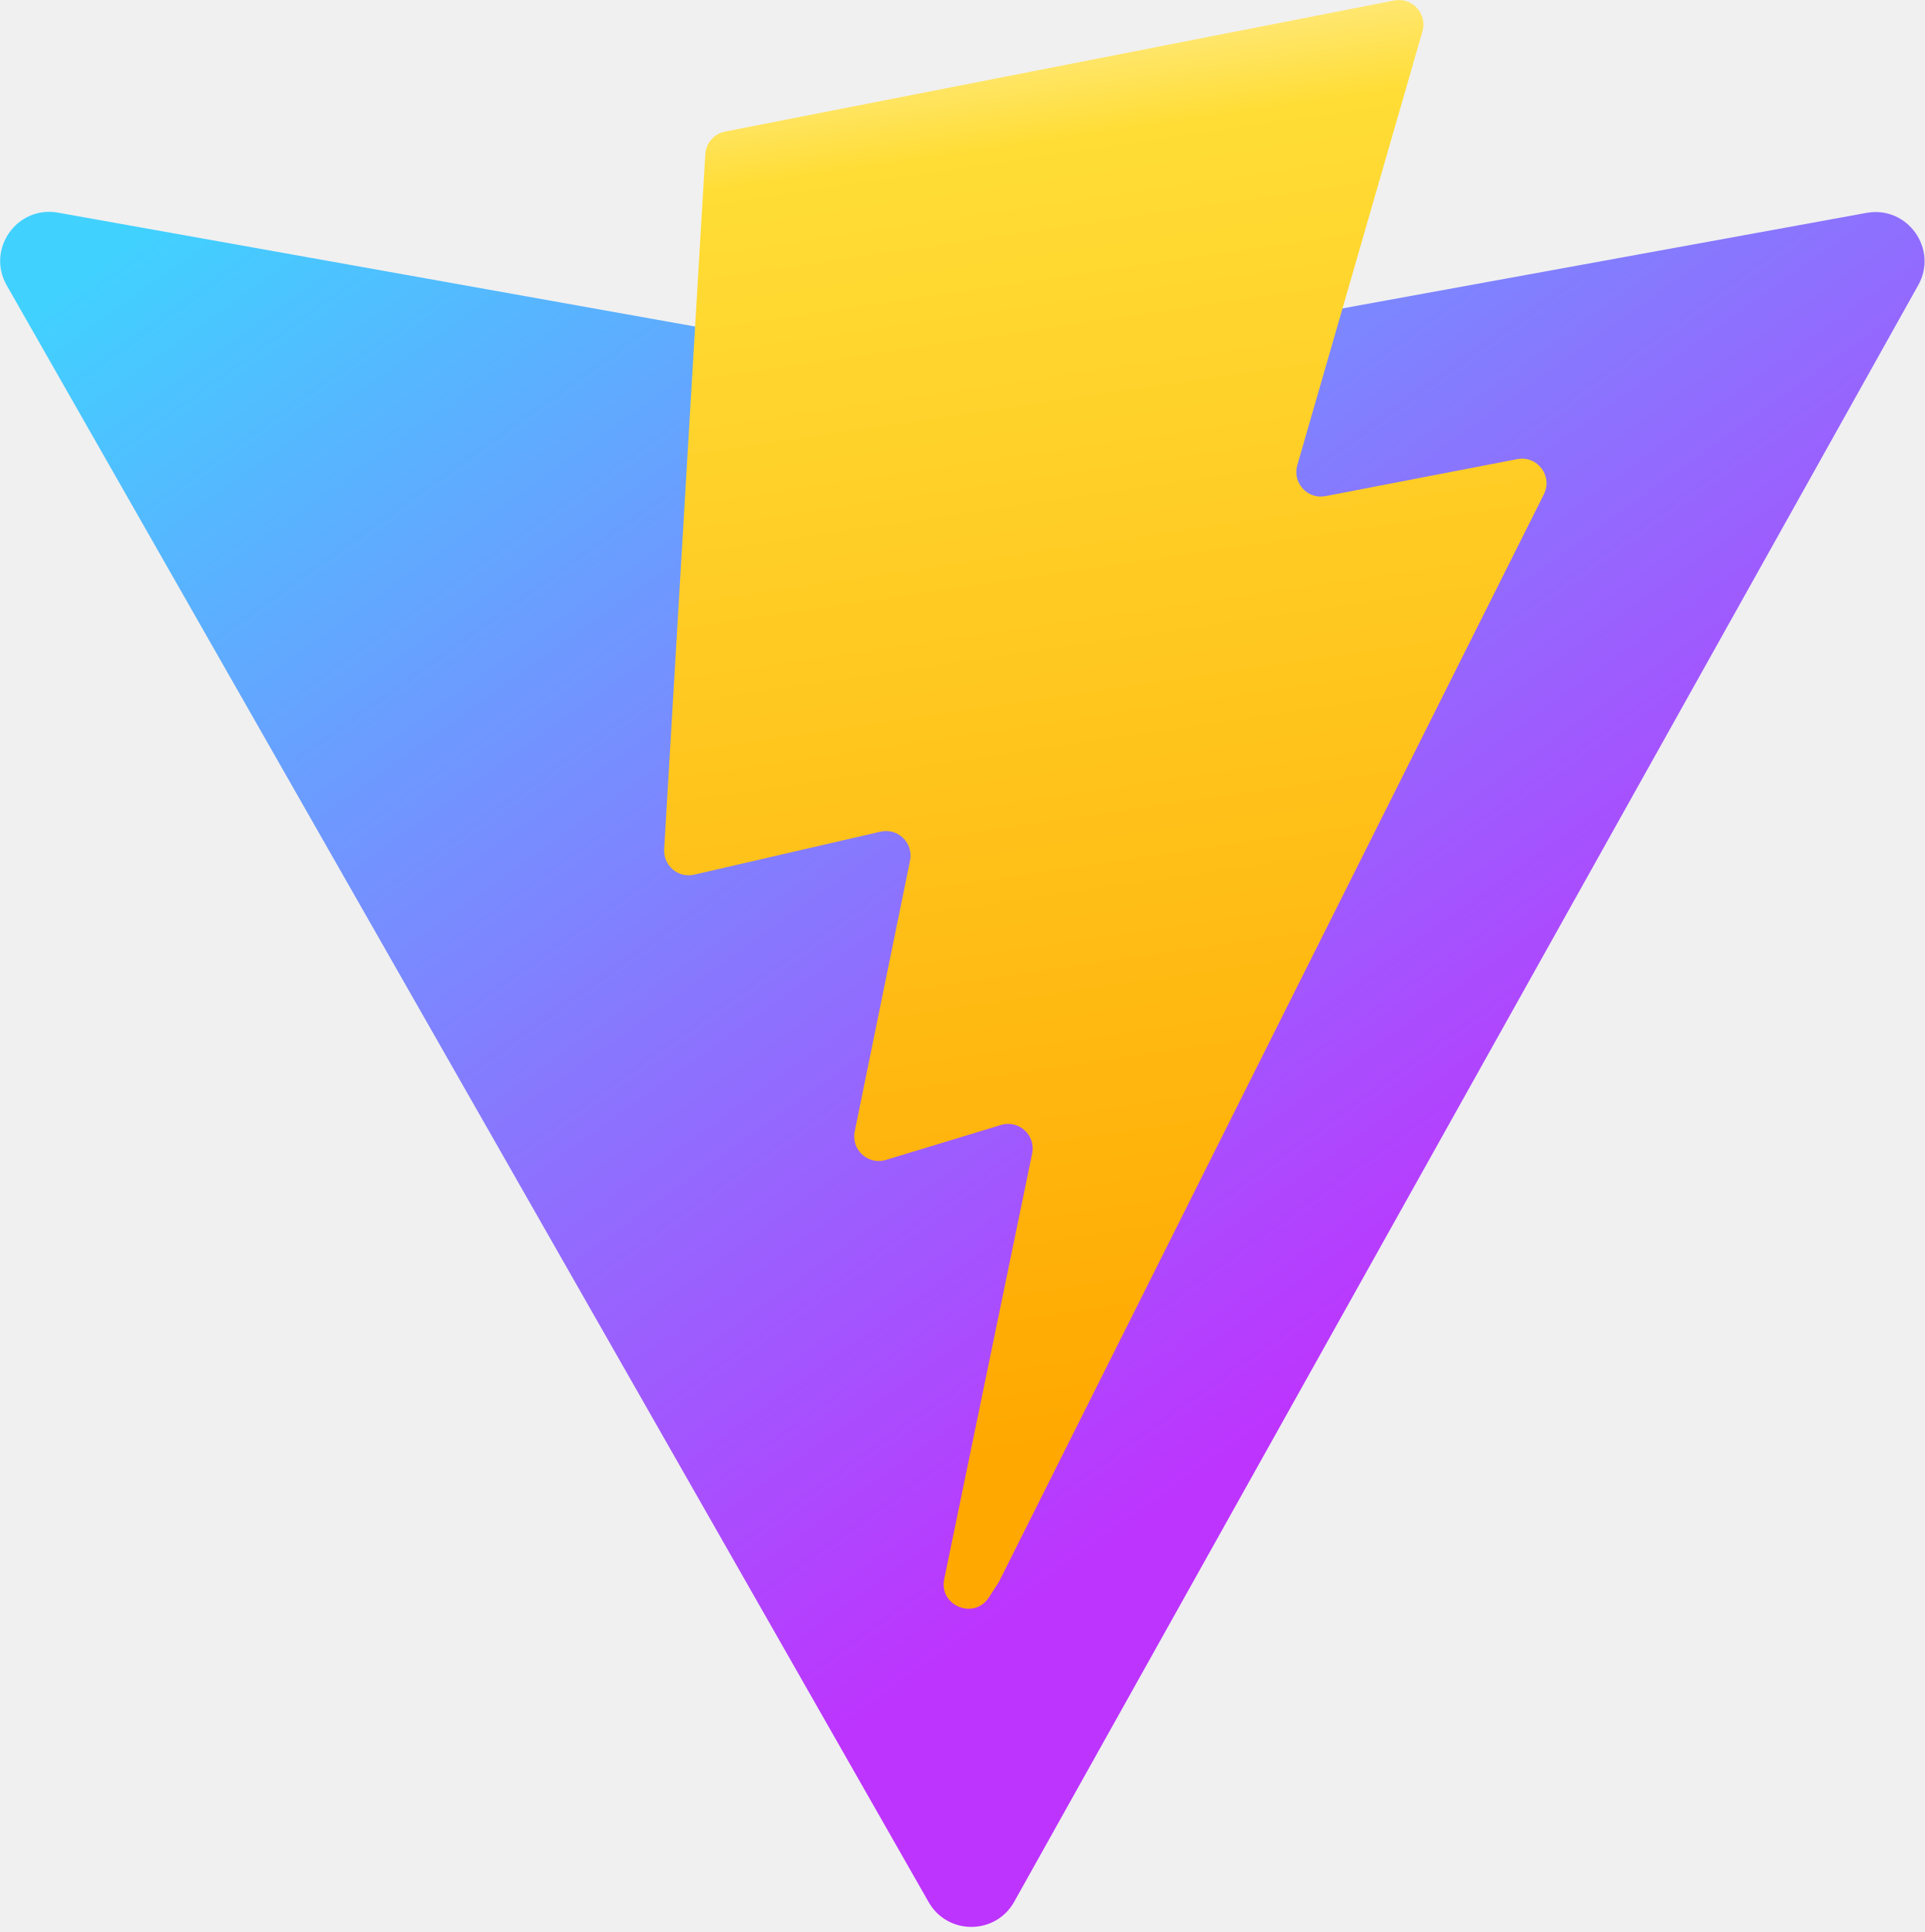
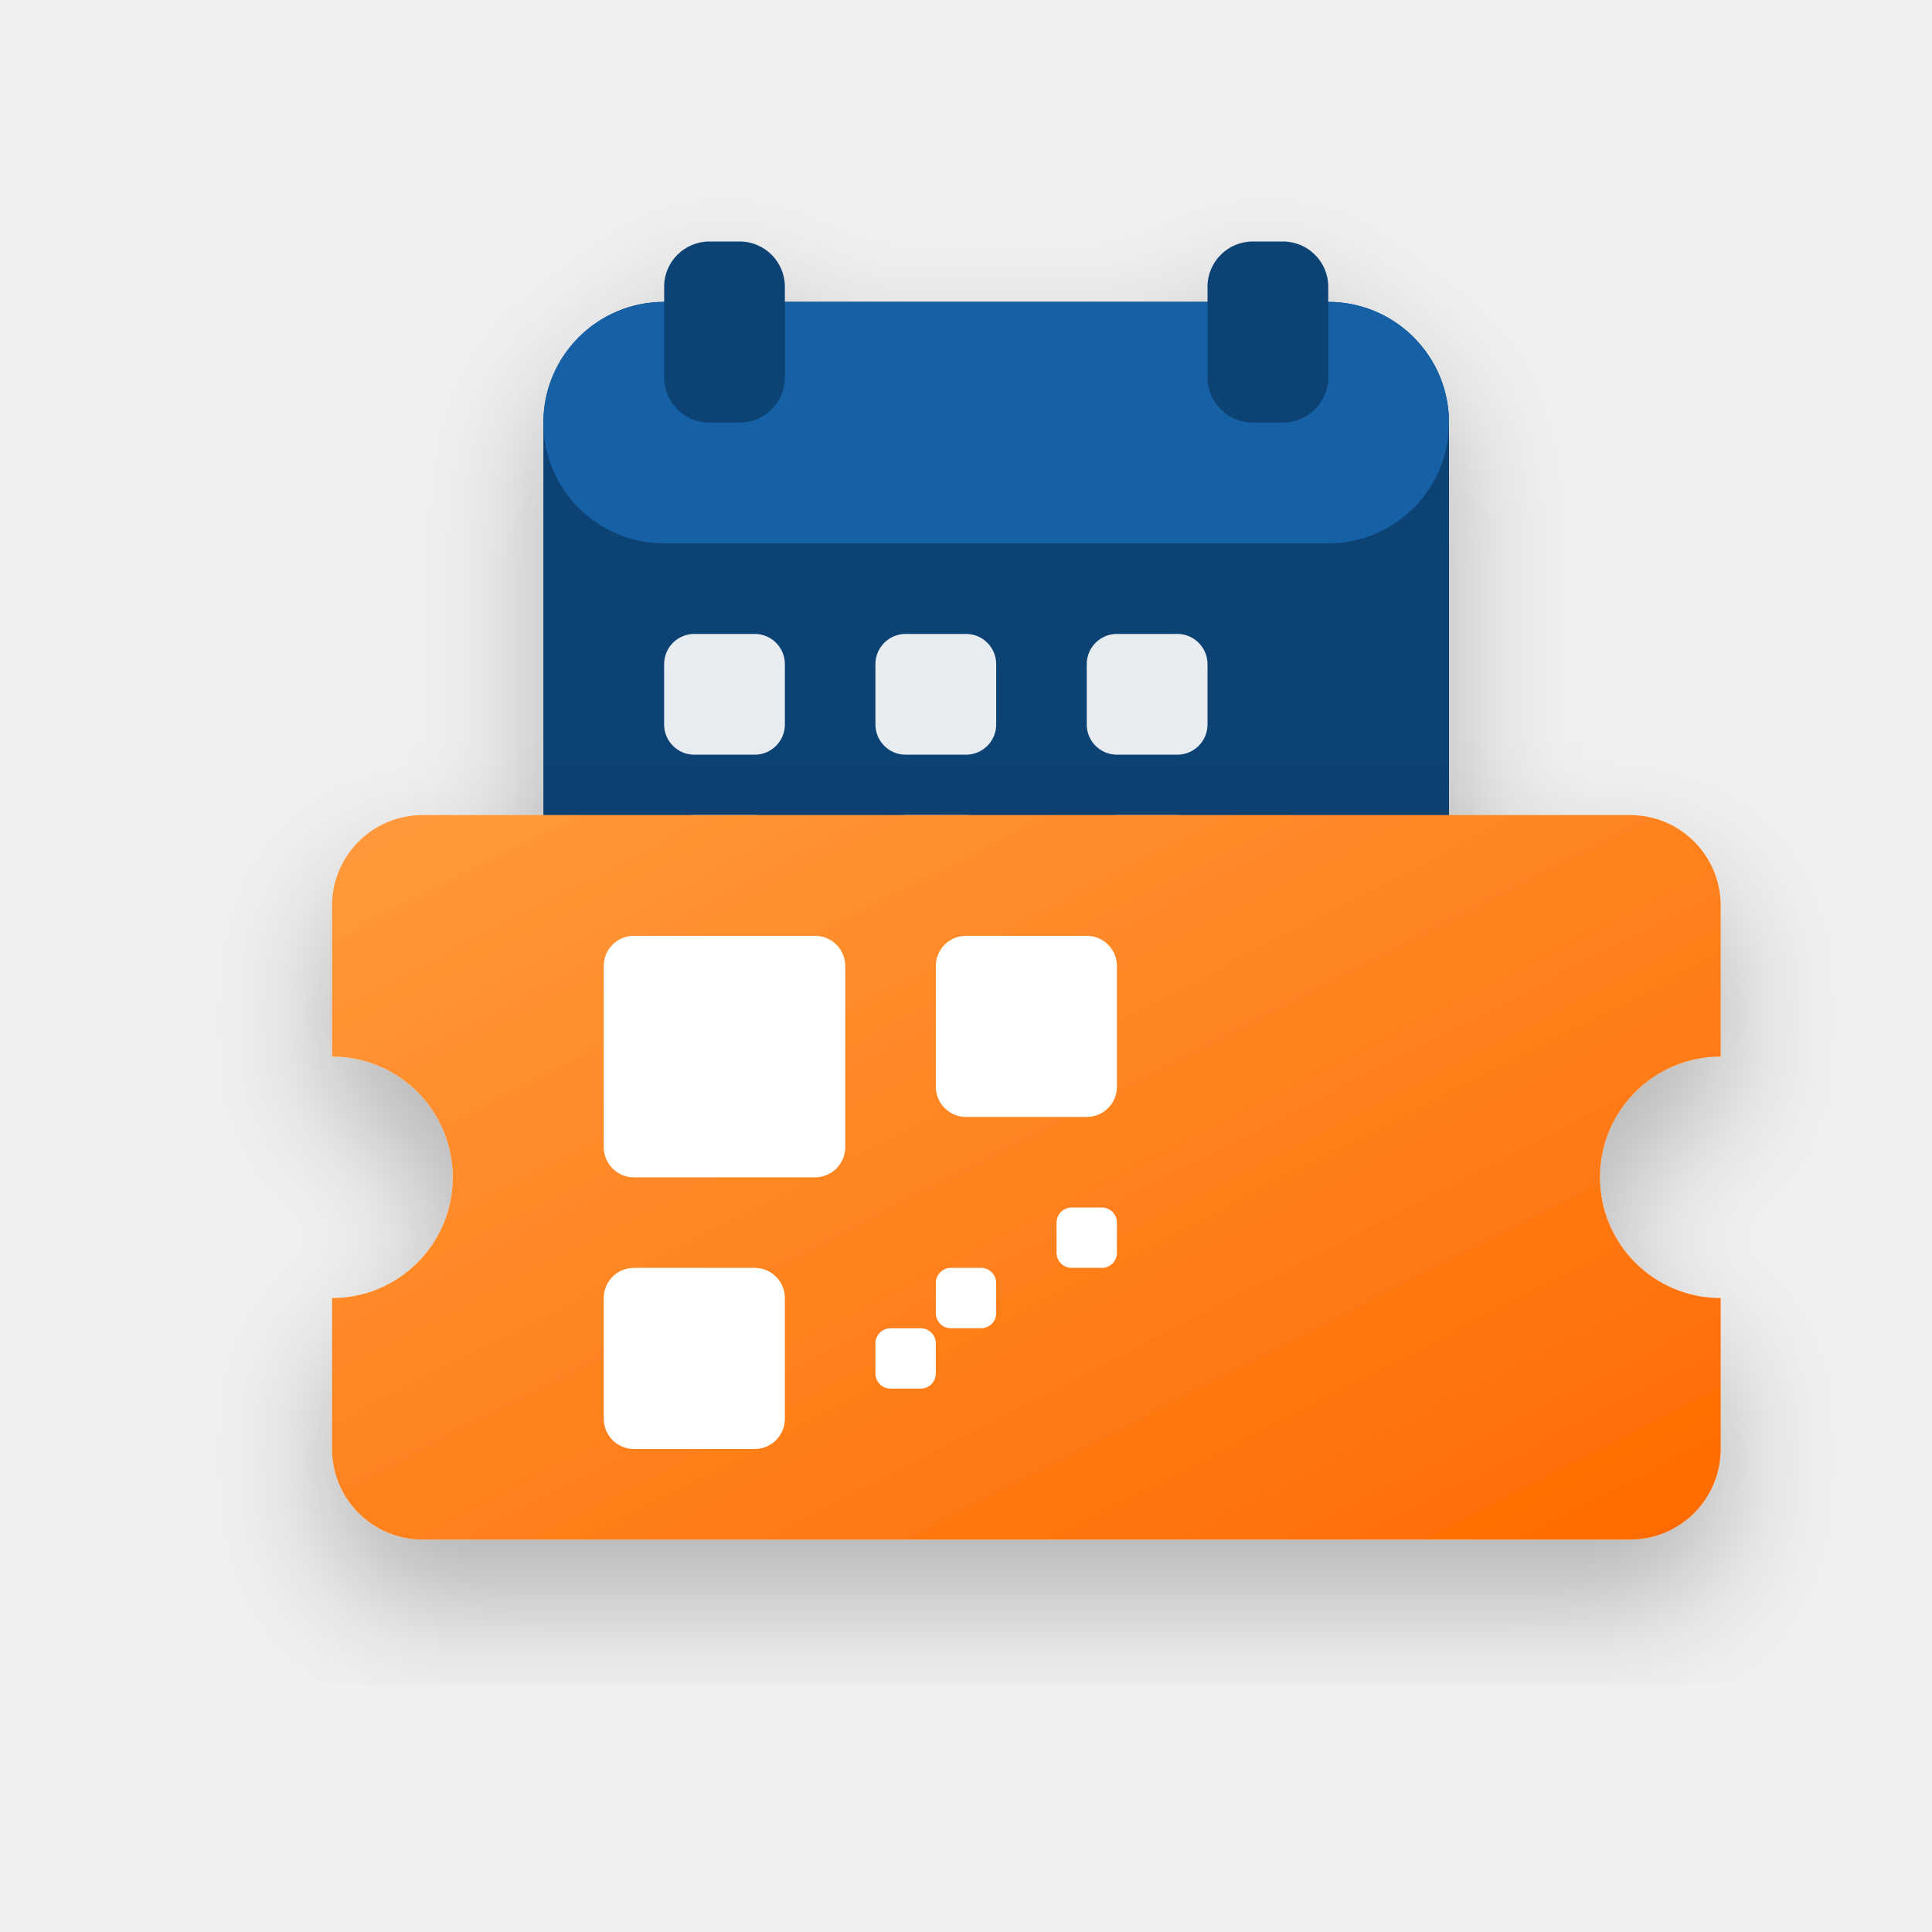
- <svg xmlns="http://www.w3.org/2000/svg" aria-hidden="true" role="img" class="iconify iconify--logos" width="31.88" height="32" preserveAspectRatio="xMidYMid meet" viewBox="0 0 256 257">
+ <svg xmlns="http://www.w3.org/2000/svg" viewBox="0 0 128 128" role="img" aria-label="Campus Events Ticket Logo">
  <defs>
-     <linearGradient id="IconifyId1813088fe1fbc01fb466" x1="-.828%" x2="57.636%" y1="7.652%" y2="78.411%">
-       <stop offset="0%" stop-color="#41D1FF" />
-       <stop offset="100%" stop-color="#BD34FE" />
+     <linearGradient id="ticketGrad" x1="0%" y1="0%" x2="100%" y2="100%">
+       <stop offset="0%" stop-color="#ff9a3c" />
+       <stop offset="100%" stop-color="#ff6a00" />
    </linearGradient>
-     <linearGradient id="IconifyId1813088fe1fbc01fb467" x1="43.376%" x2="50.316%" y1="2.242%" y2="89.03%">
-       <stop offset="0%" stop-color="#FFEA83" />
-       <stop offset="8.333%" stop-color="#FFDD35" />
-       <stop offset="100%" stop-color="#FFA800" />
-     </linearGradient>
+     <filter id="shadow" x="-20%" y="-20%" width="140%" height="140%">
+       <feDropShadow dx="0" dy="4" stdDeviation="4" flood-opacity="0.25" />
+     </filter>
  </defs>
-   <path fill="url(#IconifyId1813088fe1fbc01fb466)" d="M255.153 37.938L134.897 252.976c-2.483 4.44-8.862 4.466-11.382.048L.875 37.958c-2.746-4.814 1.371-10.646 6.827-9.67l120.385 21.517a6.537 6.537 0 0 0 2.322-.004l117.867-21.483c5.438-.991 9.574 4.796 6.877 9.62Z" />
-   <path fill="url(#IconifyId1813088fe1fbc01fb467)" d="M185.432.063L96.44 17.501a3.268 3.268 0 0 0-2.634 3.014l-5.474 92.456a3.268 3.268 0 0 0 3.997 3.378l24.777-5.718c2.318-.535 4.413 1.507 3.936 3.838l-7.361 36.047c-.495 2.426 1.782 4.5 4.151 3.78l15.304-4.649c2.372-.72 4.652 1.36 4.15 3.788l-11.698 56.621c-.732 3.542 3.979 5.473 5.943 2.437l1.313-2.028l72.516-144.72c1.215-2.423-.88-5.186-3.54-4.672l-25.505 4.922c-2.396.462-4.435-1.77-3.759-4.114l16.646-57.705c.677-2.35-1.37-4.583-3.769-4.113Z" />
+   <g transform="translate(18,14)" filter="url(#shadow)">
+     <rect x="18" y="6" width="60" height="50" rx="8" ry="8" fill="#0f4375" />
+     <rect x="18" y="6" width="60" height="16" rx="8" ry="8" fill="#1360a5" />
+     <rect x="26" y="2" width="8" height="12" rx="3" fill="#0f4375" />
+     <rect x="62" y="2" width="8" height="12" rx="3" fill="#0f4375" />
+     <g fill="#ffffff" opacity="0.9">
+       <rect x="26" y="28" width="8" height="8" rx="2" />
+       <rect x="40" y="28" width="8" height="8" rx="2" />
+       <rect x="54" y="28" width="8" height="8" rx="2" />
+       <rect x="26" y="40" width="8" height="8" rx="2" />
+       <rect x="40" y="40" width="8" height="8" rx="2" />
+       <rect x="54" y="40" width="8" height="8" rx="2" />
+     </g>
+   </g>
+   <g transform="translate(14,44)" filter="url(#shadow)">
+     <path d="         M14 10         h80         a6 6 0 0 1 6 6         v10         a8 8 0 0 0 0 16         v10         a6 6 0 0 1 -6 6         h-80         a6 6 0 0 1 -6 -6         v-10         a8 8 0 0 0 0 -16         v-10         a6 6 0 0 1 6 -6         z" fill="url(#ticketGrad)" />
+     <g transform="translate(26,18)" fill="#ffffff">
+       <rect x="0" y="0" width="16" height="16" rx="2" />
+       <rect x="22" y="0" width="12" height="12" rx="2" />
+       <rect x="0" y="22" width="12" height="12" rx="2" />
+       <rect x="22" y="22" width="4" height="4" rx="1" />
+       <rect x="30" y="18" width="4" height="4" rx="1" />
+       <rect x="18" y="26" width="4" height="4" rx="1" />
+     </g>
+   </g>
</svg>
